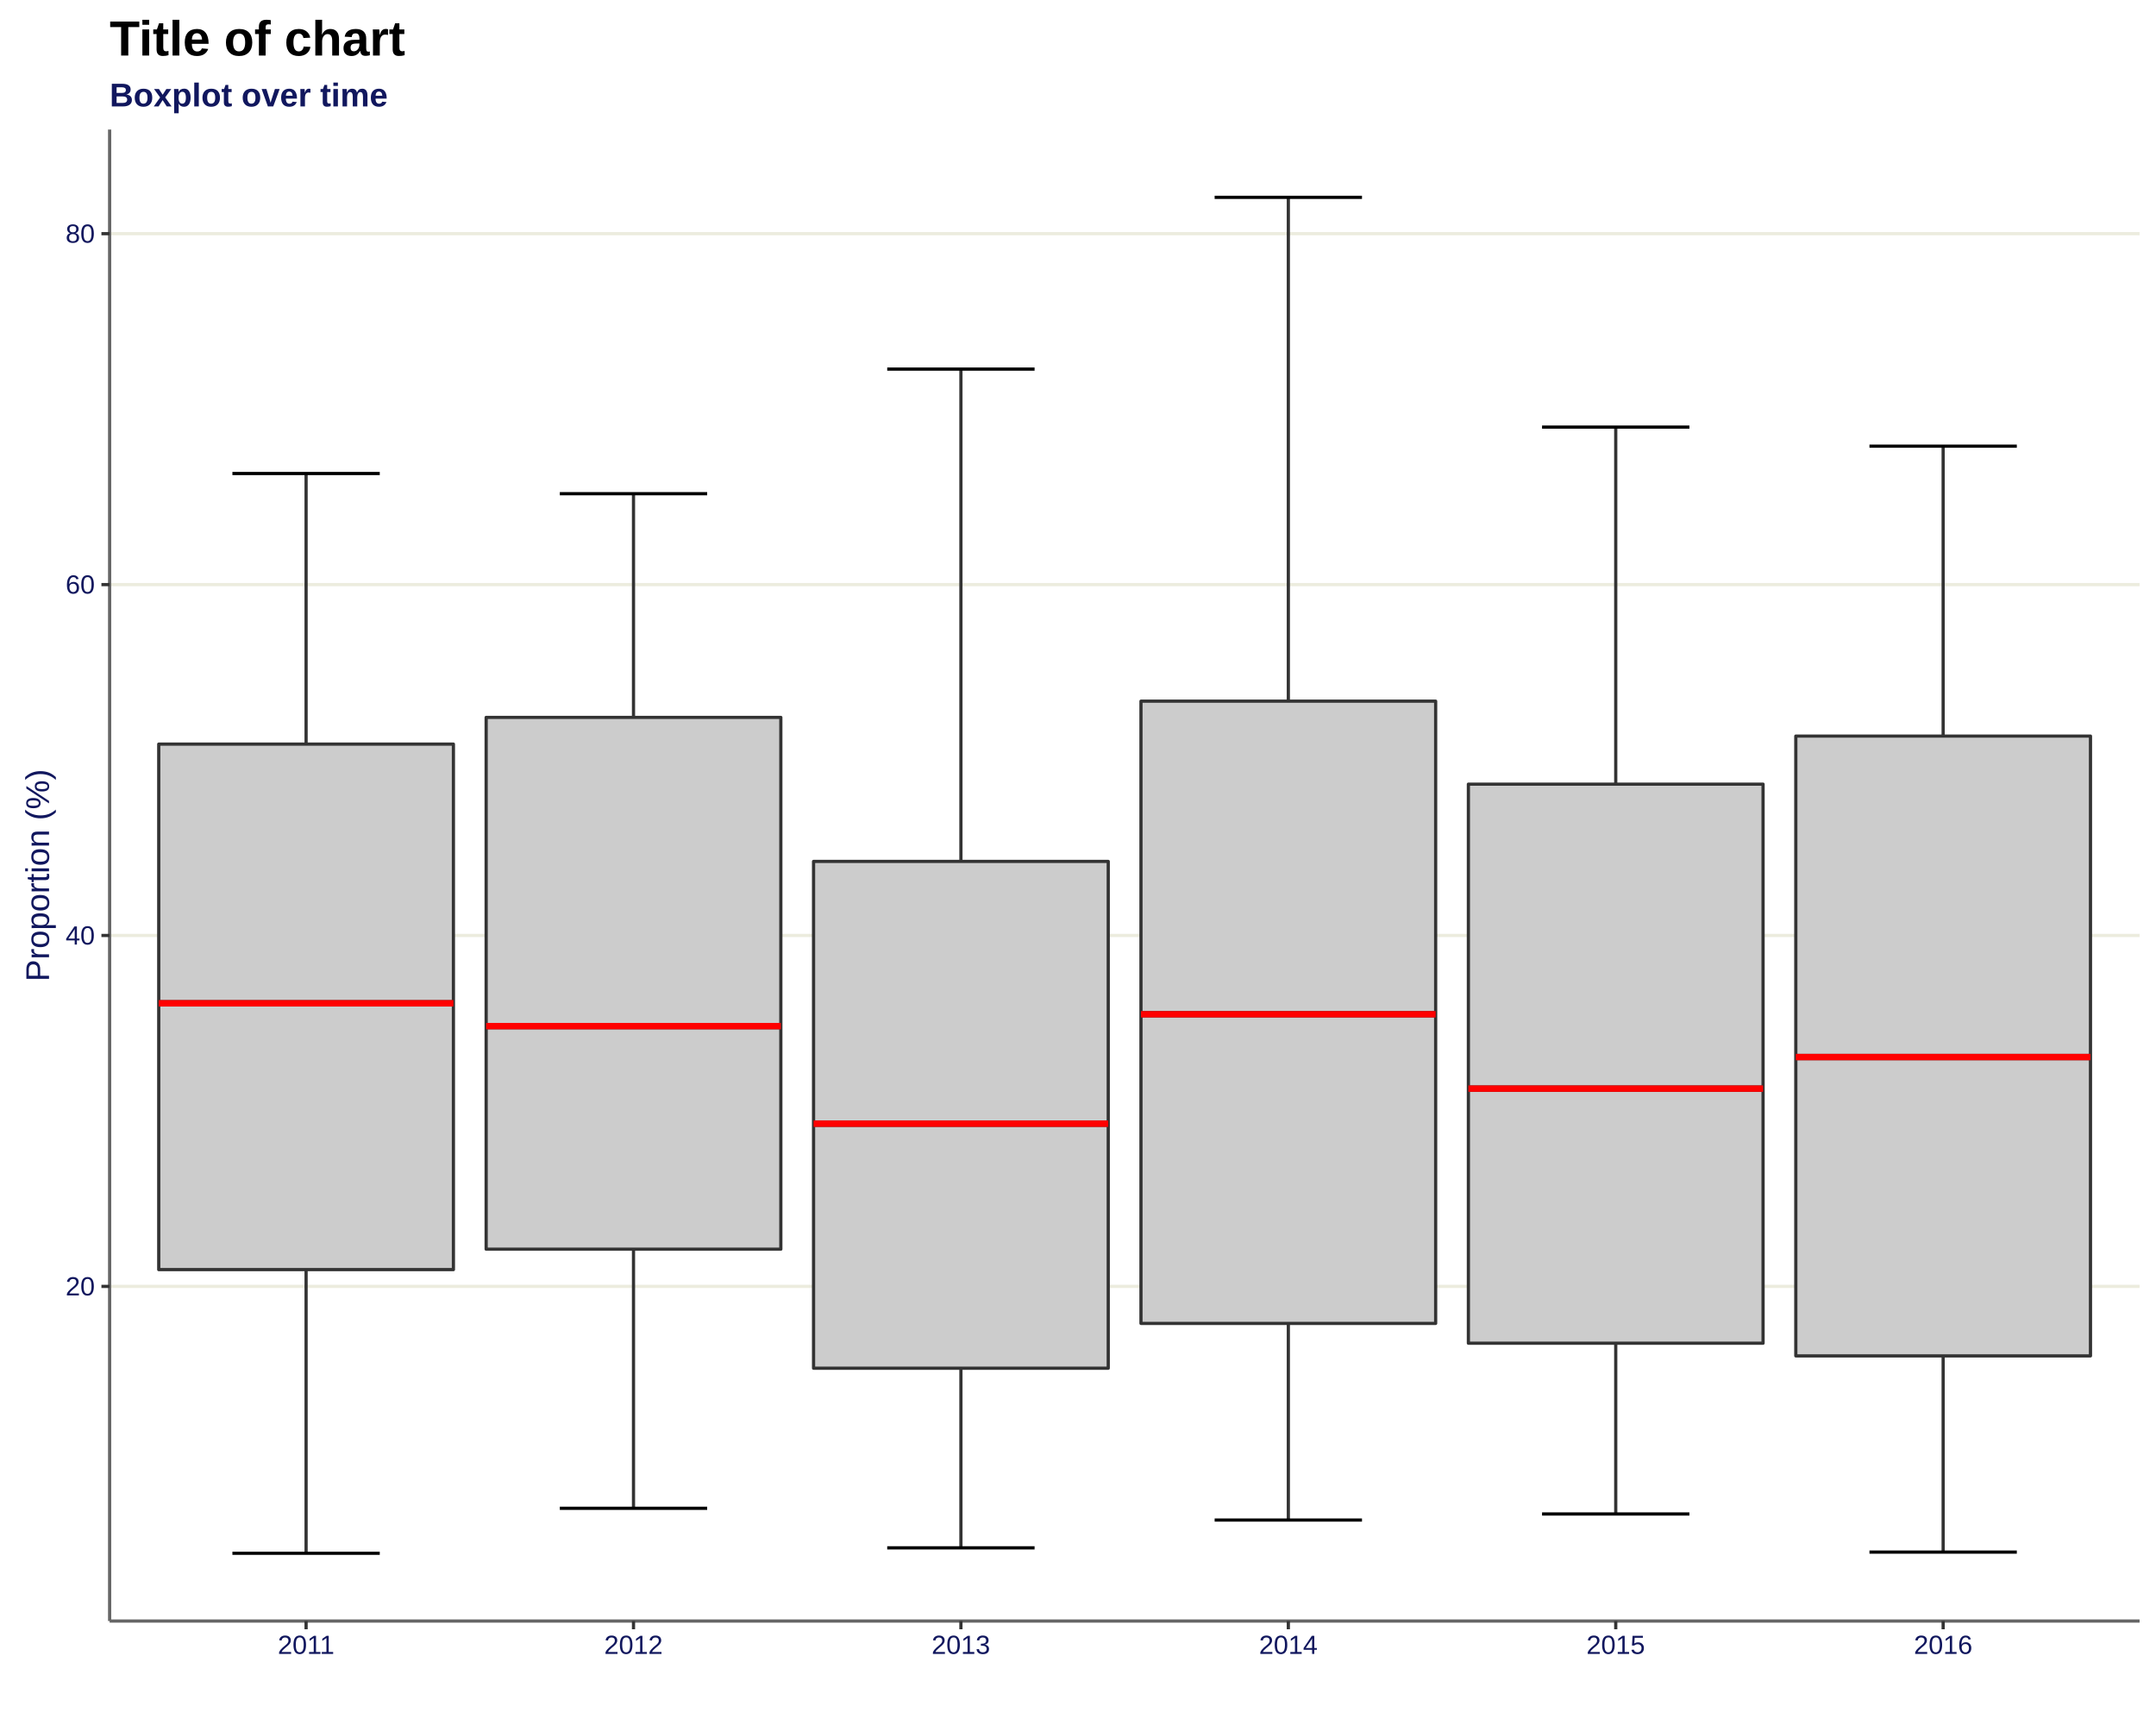
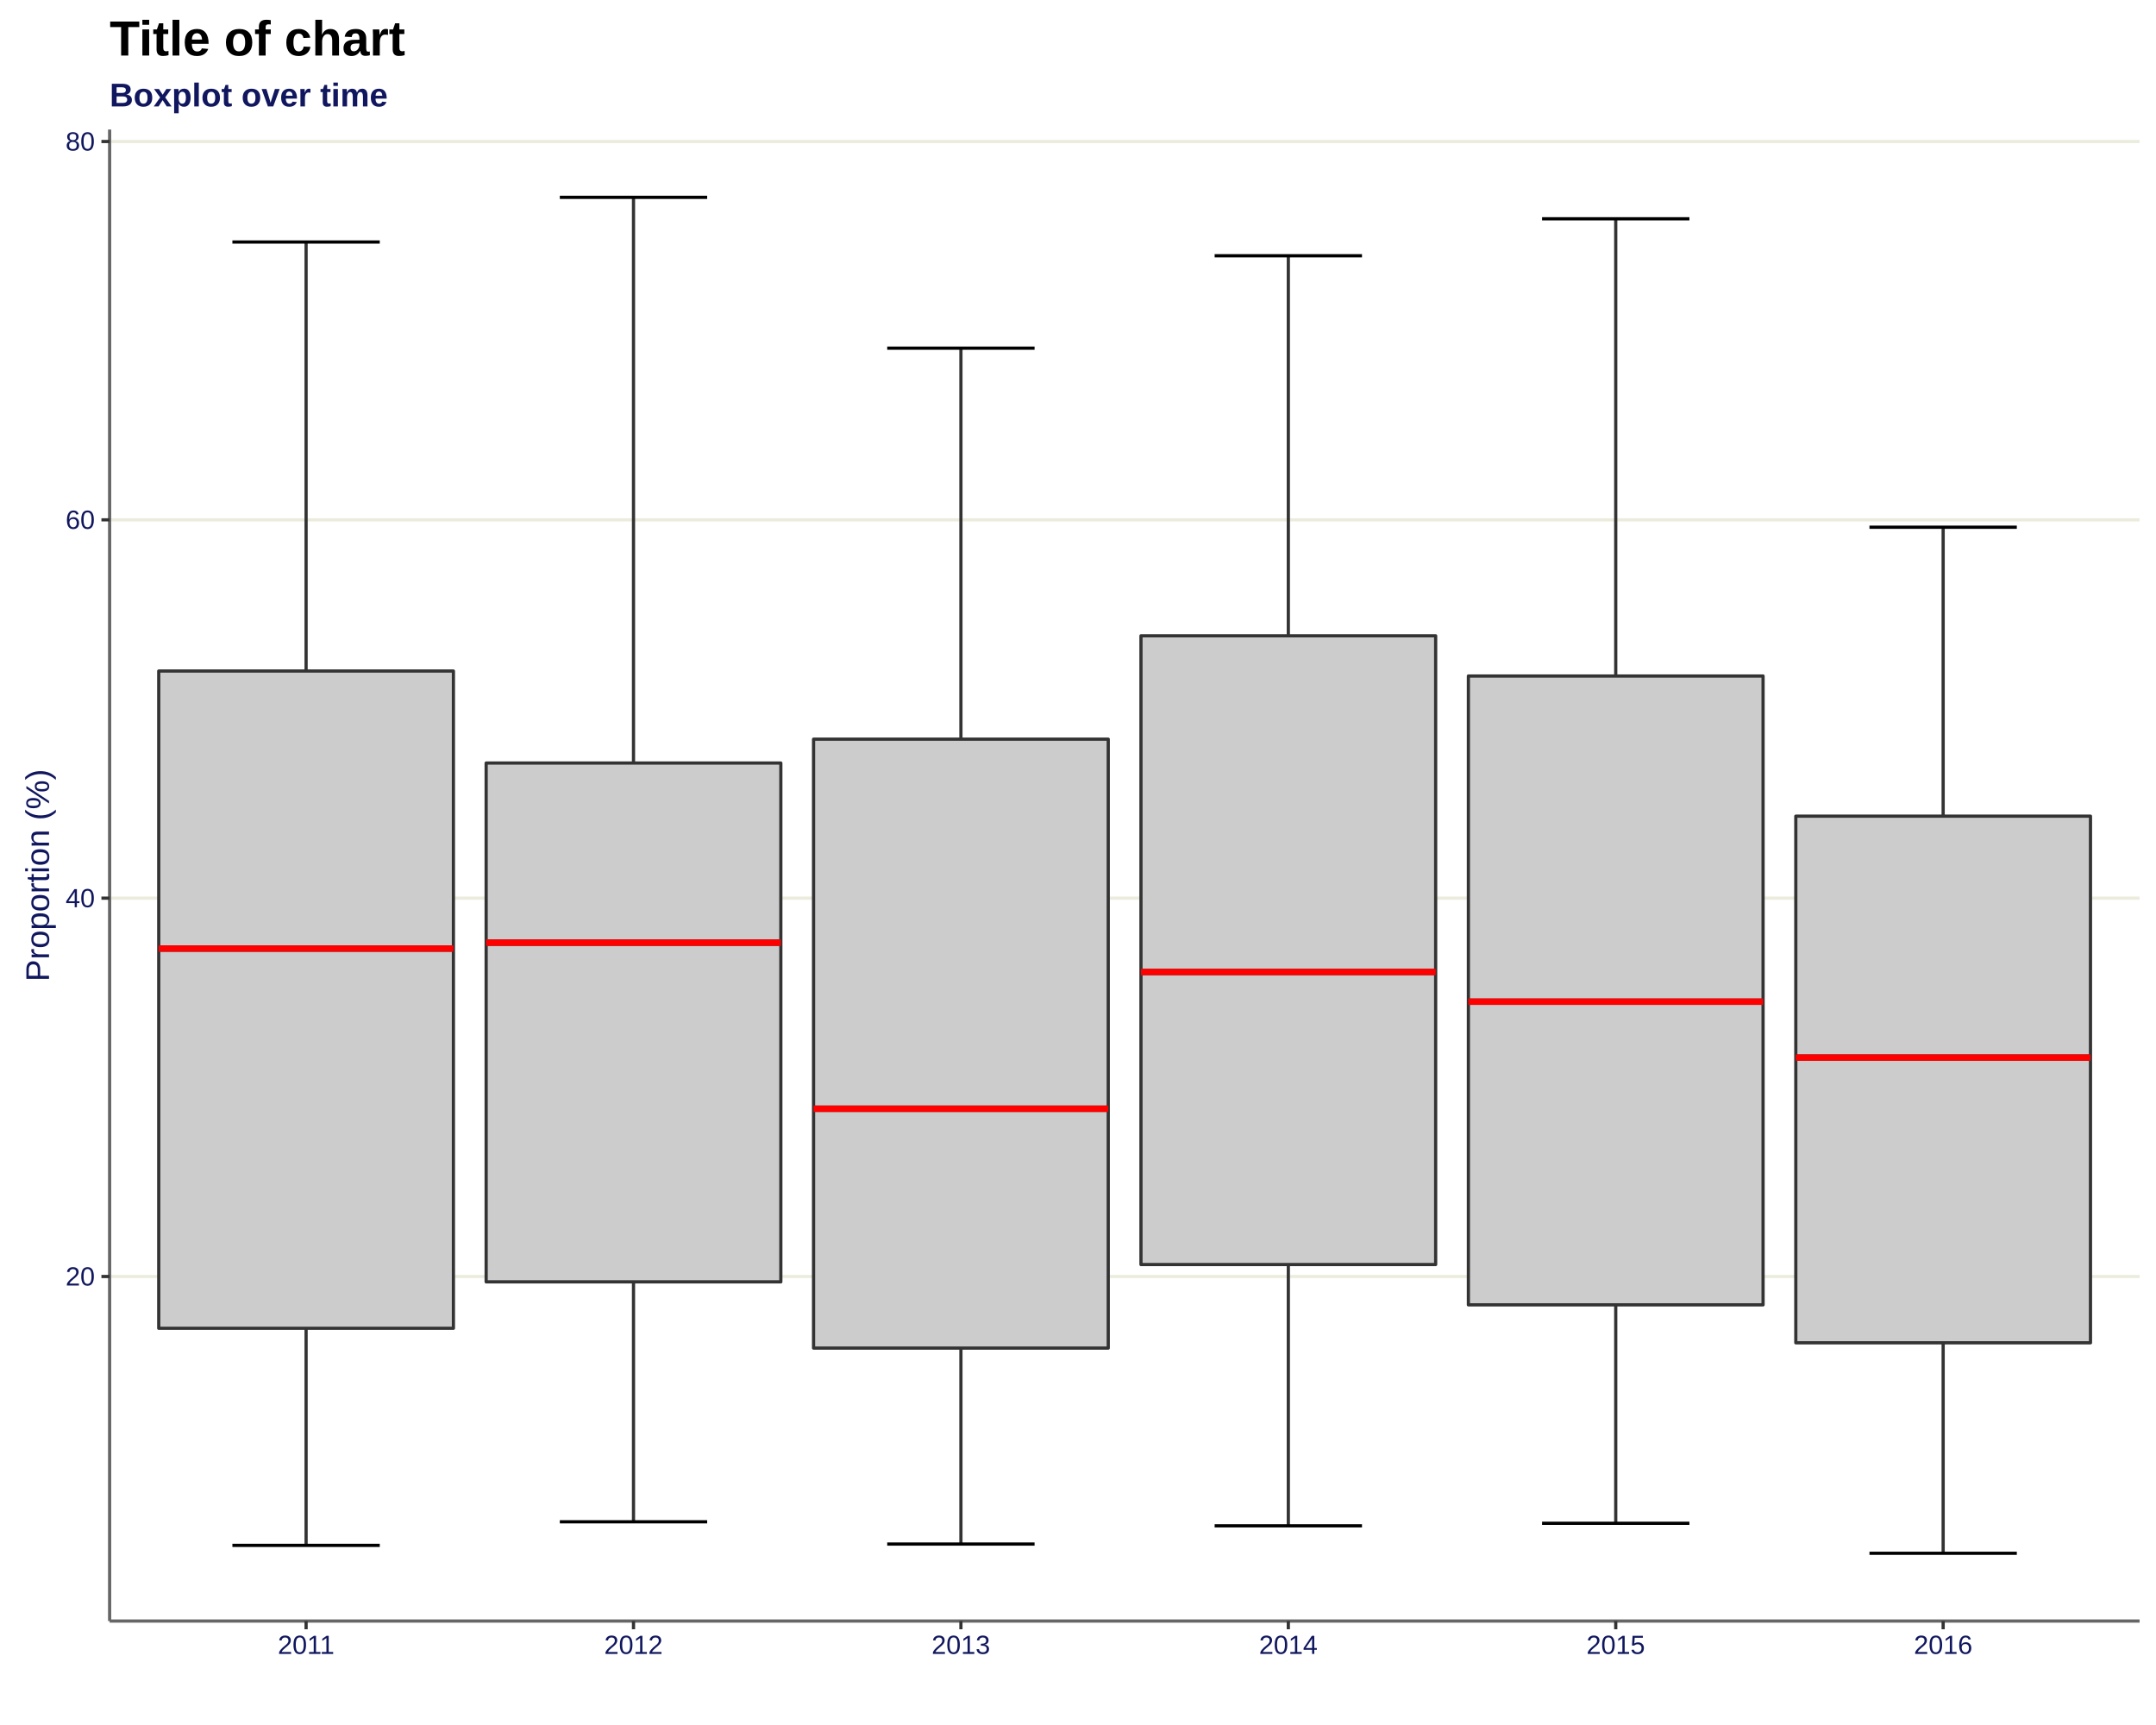
<svg xmlns="http://www.w3.org/2000/svg" viewBox="0 0 720.00 576.00">
  <defs>
    <style type="text/css">
    line, polyline, polygon, path, rect, circle {
      fill: none;
      stroke: #000000;
      stroke-linecap: round;
      stroke-linejoin: round;
      stroke-miterlimit: 10.00;
    }
  </style>
  </defs>
  <rect width="100%" height="100%" style="stroke: none; fill: #FFFFFF;" />
  <defs>
    <clipPath id="cpMzYuNjF8NzE0LjUyfDU0MS4yOXw0My4yNg==">
      <rect x="36.61" y="43.26" width="677.91" height="498.04" />
    </clipPath>
  </defs>
-   <polyline points="36.61,429.54 714.52,429.54 " style="stroke-width: 1.07; stroke: #ECECDE; stroke-linecap: butt;" clip-path="url(#cpMzYuNjF8NzE0LjUyfDU0MS4yOXw0My4yNg==)" />
-   <polyline points="36.61,312.37 714.52,312.37 " style="stroke-width: 1.07; stroke: #ECECDE; stroke-linecap: butt;" clip-path="url(#cpMzYuNjF8NzE0LjUyfDU0MS4yOXw0My4yNg==)" />
-   <polyline points="36.61,195.20 714.52,195.20 " style="stroke-width: 1.07; stroke: #ECECDE; stroke-linecap: butt;" clip-path="url(#cpMzYuNjF8NzE0LjUyfDU0MS4yOXw0My4yNg==)" />
-   <polyline points="36.61,78.03 714.52,78.03 " style="stroke-width: 1.07; stroke: #ECECDE; stroke-linecap: butt;" clip-path="url(#cpMzYuNjF8NzE0LjUyfDU0MS4yOXw0My4yNg==)" />
-   <line x1="102.22" y1="248.47" x2="102.22" y2="158.11" style="stroke-width: 1.07; stroke: #333333; stroke-linecap: butt;" clip-path="url(#cpMzYuNjF8NzE0LjUyfDU0MS4yOXw0My4yNg==)" />
-   <line x1="102.22" y1="423.94" x2="102.22" y2="518.66" style="stroke-width: 1.07; stroke: #333333; stroke-linecap: butt;" clip-path="url(#cpMzYuNjF8NzE0LjUyfDU0MS4yOXw0My4yNg==)" />
-   <polygon points="53.01,248.47 53.01,423.94 151.42,423.94 151.42,248.47 53.01,248.47 " style="stroke-width: 1.07; stroke: #333333; fill: #CCCCCC;" clip-path="url(#cpMzYuNjF8NzE0LjUyfDU0MS4yOXw0My4yNg==)" />
-   <line x1="53.01" y1="335.02" x2="151.42" y2="335.02" style="stroke-width: 2.13; stroke: #333333; stroke-linecap: butt;" clip-path="url(#cpMzYuNjF8NzE0LjUyfDU0MS4yOXw0My4yNg==)" />
-   <line x1="211.56" y1="239.55" x2="211.56" y2="164.85" style="stroke-width: 1.07; stroke: #333333; stroke-linecap: butt;" clip-path="url(#cpMzYuNjF8NzE0LjUyfDU0MS4yOXw0My4yNg==)" />
-   <line x1="211.56" y1="417.11" x2="211.56" y2="503.63" style="stroke-width: 1.07; stroke: #333333; stroke-linecap: butt;" clip-path="url(#cpMzYuNjF8NzE0LjUyfDU0MS4yOXw0My4yNg==)" />
-   <polygon points="162.35,239.55 162.35,417.11 260.76,417.11 260.76,239.55 162.35,239.55 " style="stroke-width: 1.07; stroke: #333333; fill: #CCCCCC;" clip-path="url(#cpMzYuNjF8NzE0LjUyfDU0MS4yOXw0My4yNg==)" />
-   <line x1="162.35" y1="342.64" x2="260.76" y2="342.64" style="stroke-width: 2.13; stroke: #333333; stroke-linecap: butt;" clip-path="url(#cpMzYuNjF8NzE0LjUyfDU0MS4yOXw0My4yNg==)" />
-   <line x1="320.90" y1="287.64" x2="320.90" y2="123.25" style="stroke-width: 1.07; stroke: #333333; stroke-linecap: butt;" clip-path="url(#cpMzYuNjF8NzE0LjUyfDU0MS4yOXw0My4yNg==)" />
-   <line x1="320.90" y1="456.86" x2="320.90" y2="516.84" style="stroke-width: 1.07; stroke: #333333; stroke-linecap: butt;" clip-path="url(#cpMzYuNjF8NzE0LjUyfDU0MS4yOXw0My4yNg==)" />
-   <polygon points="271.69,287.64 271.69,456.86 370.10,456.86 370.10,287.64 271.69,287.64 " style="stroke-width: 1.07; stroke: #333333; fill: #CCCCCC;" clip-path="url(#cpMzYuNjF8NzE0LjUyfDU0MS4yOXw0My4yNg==)" />
-   <line x1="271.69" y1="375.22" x2="370.10" y2="375.22" style="stroke-width: 2.13; stroke: #333333; stroke-linecap: butt;" clip-path="url(#cpMzYuNjF8NzE0LjUyfDU0MS4yOXw0My4yNg==)" />
-   <line x1="430.24" y1="234.13" x2="430.24" y2="65.89" style="stroke-width: 1.07; stroke: #333333; stroke-linecap: butt;" clip-path="url(#cpMzYuNjF8NzE0LjUyfDU0MS4yOXw0My4yNg==)" />
-   <line x1="430.24" y1="441.90" x2="430.24" y2="507.56" style="stroke-width: 1.07; stroke: #333333; stroke-linecap: butt;" clip-path="url(#cpMzYuNjF8NzE0LjUyfDU0MS4yOXw0My4yNg==)" />
-   <polygon points="381.03,234.13 381.03,441.90 479.44,441.90 479.44,234.13 381.03,234.13 " style="stroke-width: 1.07; stroke: #333333; fill: #CCCCCC;" clip-path="url(#cpMzYuNjF8NzE0LjUyfDU0MS4yOXw0My4yNg==)" />
-   <line x1="381.03" y1="338.68" x2="479.44" y2="338.68" style="stroke-width: 2.13; stroke: #333333; stroke-linecap: butt;" clip-path="url(#cpMzYuNjF8NzE0LjUyfDU0MS4yOXw0My4yNg==)" />
-   <line x1="539.58" y1="261.84" x2="539.58" y2="142.62" style="stroke-width: 1.07; stroke: #333333; stroke-linecap: butt;" clip-path="url(#cpMzYuNjF8NzE0LjUyfDU0MS4yOXw0My4yNg==)" />
-   <line x1="539.58" y1="448.51" x2="539.58" y2="505.54" style="stroke-width: 1.07; stroke: #333333; stroke-linecap: butt;" clip-path="url(#cpMzYuNjF8NzE0LjUyfDU0MS4yOXw0My4yNg==)" />
-   <polygon points="490.37,261.84 490.37,448.51 588.78,448.51 588.78,261.84 490.37,261.84 " style="stroke-width: 1.07; stroke: #333333; fill: #CCCCCC;" clip-path="url(#cpMzYuNjF8NzE0LjUyfDU0MS4yOXw0My4yNg==)" />
-   <line x1="490.37" y1="363.50" x2="588.78" y2="363.50" style="stroke-width: 2.13; stroke: #333333; stroke-linecap: butt;" clip-path="url(#cpMzYuNjF8NzE0LjUyfDU0MS4yOXw0My4yNg==)" />
-   <line x1="648.92" y1="245.79" x2="648.92" y2="148.98" style="stroke-width: 1.07; stroke: #333333; stroke-linecap: butt;" clip-path="url(#cpMzYuNjF8NzE0LjUyfDU0MS4yOXw0My4yNg==)" />
-   <line x1="648.92" y1="452.75" x2="648.92" y2="518.27" style="stroke-width: 1.07; stroke: #333333; stroke-linecap: butt;" clip-path="url(#cpMzYuNjF8NzE0LjUyfDU0MS4yOXw0My4yNg==)" />
-   <polygon points="599.71,245.79 599.71,452.75 698.12,452.75 698.12,245.79 599.71,245.79 " style="stroke-width: 1.07; stroke: #333333; fill: #CCCCCC;" clip-path="url(#cpMzYuNjF8NzE0LjUyfDU0MS4yOXw0My4yNg==)" />
-   <line x1="599.71" y1="352.97" x2="698.12" y2="352.97" style="stroke-width: 2.13; stroke: #333333; stroke-linecap: butt;" clip-path="url(#cpMzYuNjF8NzE0LjUyfDU0MS4yOXw0My4yNg==)" />
-   <line x1="77.61" y1="158.11" x2="126.82" y2="158.11" style="stroke-width: 1.07; stroke-linecap: butt;" clip-path="url(#cpMzYuNjF8NzE0LjUyfDU0MS4yOXw0My4yNg==)" />
-   <line x1="186.95" y1="164.85" x2="236.16" y2="164.85" style="stroke-width: 1.07; stroke-linecap: butt;" clip-path="url(#cpMzYuNjF8NzE0LjUyfDU0MS4yOXw0My4yNg==)" />
-   <line x1="296.29" y1="123.25" x2="345.50" y2="123.25" style="stroke-width: 1.07; stroke-linecap: butt;" clip-path="url(#cpMzYuNjF8NzE0LjUyfDU0MS4yOXw0My4yNg==)" />
-   <line x1="405.63" y1="65.89" x2="454.84" y2="65.89" style="stroke-width: 1.07; stroke-linecap: butt;" clip-path="url(#cpMzYuNjF8NzE0LjUyfDU0MS4yOXw0My4yNg==)" />
-   <line x1="514.97" y1="142.62" x2="564.18" y2="142.62" style="stroke-width: 1.07; stroke-linecap: butt;" clip-path="url(#cpMzYuNjF8NzE0LjUyfDU0MS4yOXw0My4yNg==)" />
-   <line x1="624.31" y1="148.98" x2="673.52" y2="148.98" style="stroke-width: 1.07; stroke-linecap: butt;" clip-path="url(#cpMzYuNjF8NzE0LjUyfDU0MS4yOXw0My4yNg==)" />
-   <line x1="77.61" y1="518.66" x2="126.82" y2="518.66" style="stroke-width: 1.07; stroke-linecap: butt;" clip-path="url(#cpMzYuNjF8NzE0LjUyfDU0MS4yOXw0My4yNg==)" />
-   <line x1="186.95" y1="503.63" x2="236.16" y2="503.63" style="stroke-width: 1.07; stroke-linecap: butt;" clip-path="url(#cpMzYuNjF8NzE0LjUyfDU0MS4yOXw0My4yNg==)" />
-   <line x1="296.29" y1="516.84" x2="345.50" y2="516.84" style="stroke-width: 1.07; stroke-linecap: butt;" clip-path="url(#cpMzYuNjF8NzE0LjUyfDU0MS4yOXw0My4yNg==)" />
-   <line x1="405.63" y1="507.56" x2="454.84" y2="507.56" style="stroke-width: 1.07; stroke-linecap: butt;" clip-path="url(#cpMzYuNjF8NzE0LjUyfDU0MS4yOXw0My4yNg==)" />
-   <line x1="514.97" y1="505.54" x2="564.18" y2="505.54" style="stroke-width: 1.07; stroke-linecap: butt;" clip-path="url(#cpMzYuNjF8NzE0LjUyfDU0MS4yOXw0My4yNg==)" />
-   <line x1="624.31" y1="518.27" x2="673.52" y2="518.27" style="stroke-width: 1.07; stroke-linecap: butt;" clip-path="url(#cpMzYuNjF8NzE0LjUyfDU0MS4yOXw0My4yNg==)" />
-   <line x1="53.01" y1="335.02" x2="151.42" y2="335.02" style="stroke-width: 2.13; stroke: #FF0000; stroke-linecap: butt;" clip-path="url(#cpMzYuNjF8NzE0LjUyfDU0MS4yOXw0My4yNg==)" />
-   <line x1="162.35" y1="342.64" x2="260.76" y2="342.64" style="stroke-width: 2.13; stroke: #FF0000; stroke-linecap: butt;" clip-path="url(#cpMzYuNjF8NzE0LjUyfDU0MS4yOXw0My4yNg==)" />
-   <line x1="271.69" y1="375.22" x2="370.10" y2="375.22" style="stroke-width: 2.13; stroke: #FF0000; stroke-linecap: butt;" clip-path="url(#cpMzYuNjF8NzE0LjUyfDU0MS4yOXw0My4yNg==)" />
-   <line x1="381.03" y1="338.68" x2="479.44" y2="338.68" style="stroke-width: 2.13; stroke: #FF0000; stroke-linecap: butt;" clip-path="url(#cpMzYuNjF8NzE0LjUyfDU0MS4yOXw0My4yNg==)" />
-   <line x1="490.37" y1="363.50" x2="588.78" y2="363.50" style="stroke-width: 2.13; stroke: #FF0000; stroke-linecap: butt;" clip-path="url(#cpMzYuNjF8NzE0LjUyfDU0MS4yOXw0My4yNg==)" />
-   <line x1="599.71" y1="352.97" x2="698.12" y2="352.97" style="stroke-width: 2.13; stroke: #FF0000; stroke-linecap: butt;" clip-path="url(#cpMzYuNjF8NzE0LjUyfDU0MS4yOXw0My4yNg==)" />
+   <polyline points="36.61,426.24 714.52,426.24 " style="stroke-width: 1.07; stroke: #ECECDE; stroke-linecap: butt;" clip-path="url(#cpMzYuNjF8NzE0LjUyfDU0MS4yOXw0My4yNg==)" />
+   <polyline points="36.61,299.91 714.52,299.91 " style="stroke-width: 1.07; stroke: #ECECDE; stroke-linecap: butt;" clip-path="url(#cpMzYuNjF8NzE0LjUyfDU0MS4yOXw0My4yNg==)" />
+   <polyline points="36.61,173.58 714.52,173.58 " style="stroke-width: 1.07; stroke: #ECECDE; stroke-linecap: butt;" clip-path="url(#cpMzYuNjF8NzE0LjUyfDU0MS4yOXw0My4yNg==)" />
+   <polyline points="36.61,47.25 714.52,47.25 " style="stroke-width: 1.07; stroke: #ECECDE; stroke-linecap: butt;" clip-path="url(#cpMzYuNjF8NzE0LjUyfDU0MS4yOXw0My4yNg==)" />
+   <line x1="102.22" y1="224.07" x2="102.22" y2="80.82" style="stroke-width: 1.07; stroke: #333333; stroke-linecap: butt;" clip-path="url(#cpMzYuNjF8NzE0LjUyfDU0MS4yOXw0My4yNg==)" />
+   <line x1="102.22" y1="443.53" x2="102.22" y2="516.02" style="stroke-width: 1.07; stroke: #333333; stroke-linecap: butt;" clip-path="url(#cpMzYuNjF8NzE0LjUyfDU0MS4yOXw0My4yNg==)" />
+   <polygon points="53.01,224.07 53.01,443.53 151.42,443.53 151.42,224.07 53.01,224.07 " style="stroke-width: 1.07; stroke: #333333; fill: #CCCCCC;" clip-path="url(#cpMzYuNjF8NzE0LjUyfDU0MS4yOXw0My4yNg==)" />
+   <line x1="53.01" y1="316.73" x2="151.42" y2="316.73" style="stroke-width: 2.13; stroke: #333333; stroke-linecap: butt;" clip-path="url(#cpMzYuNjF8NzE0LjUyfDU0MS4yOXw0My4yNg==)" />
+   <line x1="211.56" y1="254.79" x2="211.56" y2="65.89" style="stroke-width: 1.07; stroke: #333333; stroke-linecap: butt;" clip-path="url(#cpMzYuNjF8NzE0LjUyfDU0MS4yOXw0My4yNg==)" />
+   <line x1="211.56" y1="428.03" x2="211.56" y2="508.14" style="stroke-width: 1.07; stroke: #333333; stroke-linecap: butt;" clip-path="url(#cpMzYuNjF8NzE0LjUyfDU0MS4yOXw0My4yNg==)" />
+   <polygon points="162.35,254.79 162.35,428.03 260.76,428.03 260.76,254.79 162.35,254.79 " style="stroke-width: 1.07; stroke: #333333; fill: #CCCCCC;" clip-path="url(#cpMzYuNjF8NzE0LjUyfDU0MS4yOXw0My4yNg==)" />
+   <line x1="162.35" y1="314.78" x2="260.76" y2="314.78" style="stroke-width: 2.13; stroke: #333333; stroke-linecap: butt;" clip-path="url(#cpMzYuNjF8NzE0LjUyfDU0MS4yOXw0My4yNg==)" />
+   <line x1="320.90" y1="246.82" x2="320.90" y2="116.25" style="stroke-width: 1.07; stroke: #333333; stroke-linecap: butt;" clip-path="url(#cpMzYuNjF8NzE0LjUyfDU0MS4yOXw0My4yNg==)" />
+   <line x1="320.90" y1="450.14" x2="320.90" y2="515.58" style="stroke-width: 1.07; stroke: #333333; stroke-linecap: butt;" clip-path="url(#cpMzYuNjF8NzE0LjUyfDU0MS4yOXw0My4yNg==)" />
+   <polygon points="271.69,246.82 271.69,450.14 370.10,450.14 370.10,246.82 271.69,246.82 " style="stroke-width: 1.07; stroke: #333333; fill: #CCCCCC;" clip-path="url(#cpMzYuNjF8NzE0LjUyfDU0MS4yOXw0My4yNg==)" />
+   <line x1="271.69" y1="370.22" x2="370.10" y2="370.22" style="stroke-width: 2.13; stroke: #333333; stroke-linecap: butt;" clip-path="url(#cpMzYuNjF8NzE0LjUyfDU0MS4yOXw0My4yNg==)" />
+   <line x1="430.24" y1="212.30" x2="430.24" y2="85.40" style="stroke-width: 1.07; stroke: #333333; stroke-linecap: butt;" clip-path="url(#cpMzYuNjF8NzE0LjUyfDU0MS4yOXw0My4yNg==)" />
+   <line x1="430.24" y1="422.25" x2="430.24" y2="509.49" style="stroke-width: 1.07; stroke: #333333; stroke-linecap: butt;" clip-path="url(#cpMzYuNjF8NzE0LjUyfDU0MS4yOXw0My4yNg==)" />
+   <polygon points="381.03,212.30 381.03,422.25 479.44,422.25 479.44,212.30 381.03,212.30 " style="stroke-width: 1.07; stroke: #333333; fill: #CCCCCC;" clip-path="url(#cpMzYuNjF8NzE0LjUyfDU0MS4yOXw0My4yNg==)" />
+   <line x1="381.03" y1="324.56" x2="479.44" y2="324.56" style="stroke-width: 2.13; stroke: #333333; stroke-linecap: butt;" clip-path="url(#cpMzYuNjF8NzE0LjUyfDU0MS4yOXw0My4yNg==)" />
+   <line x1="539.58" y1="225.73" x2="539.58" y2="73.05" style="stroke-width: 1.07; stroke: #333333; stroke-linecap: butt;" clip-path="url(#cpMzYuNjF8NzE0LjUyfDU0MS4yOXw0My4yNg==)" />
+   <line x1="539.58" y1="435.71" x2="539.58" y2="508.65" style="stroke-width: 1.07; stroke: #333333; stroke-linecap: butt;" clip-path="url(#cpMzYuNjF8NzE0LjUyfDU0MS4yOXw0My4yNg==)" />
+   <polygon points="490.37,225.73 490.37,435.71 588.78,435.71 588.78,225.73 490.37,225.73 " style="stroke-width: 1.07; stroke: #333333; fill: #CCCCCC;" clip-path="url(#cpMzYuNjF8NzE0LjUyfDU0MS4yOXw0My4yNg==)" />
+   <line x1="490.37" y1="334.48" x2="588.78" y2="334.48" style="stroke-width: 2.13; stroke: #333333; stroke-linecap: butt;" clip-path="url(#cpMzYuNjF8NzE0LjUyfDU0MS4yOXw0My4yNg==)" />
+   <line x1="648.92" y1="272.53" x2="648.92" y2="176.05" style="stroke-width: 1.07; stroke: #333333; stroke-linecap: butt;" clip-path="url(#cpMzYuNjF8NzE0LjUyfDU0MS4yOXw0My4yNg==)" />
+   <line x1="648.92" y1="448.38" x2="648.92" y2="518.66" style="stroke-width: 1.07; stroke: #333333; stroke-linecap: butt;" clip-path="url(#cpMzYuNjF8NzE0LjUyfDU0MS4yOXw0My4yNg==)" />
+   <polygon points="599.71,272.53 599.71,448.38 698.12,448.38 698.12,272.53 599.71,272.53 " style="stroke-width: 1.07; stroke: #333333; fill: #CCCCCC;" clip-path="url(#cpMzYuNjF8NzE0LjUyfDU0MS4yOXw0My4yNg==)" />
+   <line x1="599.71" y1="353.13" x2="698.12" y2="353.13" style="stroke-width: 2.13; stroke: #333333; stroke-linecap: butt;" clip-path="url(#cpMzYuNjF8NzE0LjUyfDU0MS4yOXw0My4yNg==)" />
+   <line x1="77.61" y1="80.82" x2="126.82" y2="80.82" style="stroke-width: 1.07; stroke-linecap: butt;" clip-path="url(#cpMzYuNjF8NzE0LjUyfDU0MS4yOXw0My4yNg==)" />
+   <line x1="186.95" y1="65.89" x2="236.16" y2="65.89" style="stroke-width: 1.07; stroke-linecap: butt;" clip-path="url(#cpMzYuNjF8NzE0LjUyfDU0MS4yOXw0My4yNg==)" />
+   <line x1="296.29" y1="116.25" x2="345.50" y2="116.25" style="stroke-width: 1.07; stroke-linecap: butt;" clip-path="url(#cpMzYuNjF8NzE0LjUyfDU0MS4yOXw0My4yNg==)" />
+   <line x1="405.63" y1="85.40" x2="454.84" y2="85.40" style="stroke-width: 1.07; stroke-linecap: butt;" clip-path="url(#cpMzYuNjF8NzE0LjUyfDU0MS4yOXw0My4yNg==)" />
+   <line x1="514.97" y1="73.05" x2="564.18" y2="73.05" style="stroke-width: 1.07; stroke-linecap: butt;" clip-path="url(#cpMzYuNjF8NzE0LjUyfDU0MS4yOXw0My4yNg==)" />
+   <line x1="624.31" y1="176.05" x2="673.52" y2="176.05" style="stroke-width: 1.07; stroke-linecap: butt;" clip-path="url(#cpMzYuNjF8NzE0LjUyfDU0MS4yOXw0My4yNg==)" />
+   <line x1="77.61" y1="516.02" x2="126.82" y2="516.02" style="stroke-width: 1.07; stroke-linecap: butt;" clip-path="url(#cpMzYuNjF8NzE0LjUyfDU0MS4yOXw0My4yNg==)" />
+   <line x1="186.95" y1="508.14" x2="236.16" y2="508.14" style="stroke-width: 1.07; stroke-linecap: butt;" clip-path="url(#cpMzYuNjF8NzE0LjUyfDU0MS4yOXw0My4yNg==)" />
+   <line x1="296.29" y1="515.58" x2="345.50" y2="515.58" style="stroke-width: 1.07; stroke-linecap: butt;" clip-path="url(#cpMzYuNjF8NzE0LjUyfDU0MS4yOXw0My4yNg==)" />
+   <line x1="405.63" y1="509.49" x2="454.84" y2="509.49" style="stroke-width: 1.07; stroke-linecap: butt;" clip-path="url(#cpMzYuNjF8NzE0LjUyfDU0MS4yOXw0My4yNg==)" />
+   <line x1="514.97" y1="508.65" x2="564.18" y2="508.65" style="stroke-width: 1.07; stroke-linecap: butt;" clip-path="url(#cpMzYuNjF8NzE0LjUyfDU0MS4yOXw0My4yNg==)" />
+   <line x1="624.31" y1="518.66" x2="673.52" y2="518.66" style="stroke-width: 1.07; stroke-linecap: butt;" clip-path="url(#cpMzYuNjF8NzE0LjUyfDU0MS4yOXw0My4yNg==)" />
+   <line x1="53.01" y1="316.73" x2="151.42" y2="316.73" style="stroke-width: 2.13; stroke: #FF0000; stroke-linecap: butt;" clip-path="url(#cpMzYuNjF8NzE0LjUyfDU0MS4yOXw0My4yNg==)" />
+   <line x1="162.35" y1="314.78" x2="260.76" y2="314.78" style="stroke-width: 2.13; stroke: #FF0000; stroke-linecap: butt;" clip-path="url(#cpMzYuNjF8NzE0LjUyfDU0MS4yOXw0My4yNg==)" />
+   <line x1="271.69" y1="370.22" x2="370.10" y2="370.22" style="stroke-width: 2.13; stroke: #FF0000; stroke-linecap: butt;" clip-path="url(#cpMzYuNjF8NzE0LjUyfDU0MS4yOXw0My4yNg==)" />
+   <line x1="381.03" y1="324.56" x2="479.44" y2="324.56" style="stroke-width: 2.13; stroke: #FF0000; stroke-linecap: butt;" clip-path="url(#cpMzYuNjF8NzE0LjUyfDU0MS4yOXw0My4yNg==)" />
+   <line x1="490.37" y1="334.48" x2="588.78" y2="334.48" style="stroke-width: 2.13; stroke: #FF0000; stroke-linecap: butt;" clip-path="url(#cpMzYuNjF8NzE0LjUyfDU0MS4yOXw0My4yNg==)" />
+   <line x1="599.71" y1="353.13" x2="698.12" y2="353.13" style="stroke-width: 2.13; stroke: #FF0000; stroke-linecap: butt;" clip-path="url(#cpMzYuNjF8NzE0LjUyfDU0MS4yOXw0My4yNg==)" />
  <defs>
    <clipPath id="cpMC4wMHw3MjAuMDB8NTc2LjAwfDAuMDA=">
      <rect x="0.00" y="0.00" width="720.00" height="576.00" />
    </clipPath>
  </defs>
  <polyline points="36.61,541.29 36.61,43.26 " style="stroke-width: 1.07; stroke: #666666; stroke-linecap: butt;" clip-path="url(#cpMC4wMHw3MjAuMDB8NTc2LjAwfDAuMDA=)" />
  <g clip-path="url(#cpMC4wMHw3MjAuMDB8NTc2LjAwfDAuMDA=)">
-     <text x="21.90" y="432.56" style="font-size: 8.80px; fill: #11175E; font-family: Liberation Sans;" textLength="9.78px" lengthAdjust="spacingAndGlyphs">20</text>
+     <text x="21.90" y="429.26" style="font-size: 8.80px; fill: #11175E; font-family: Liberation Sans;" textLength="9.78px" lengthAdjust="spacingAndGlyphs">20</text>
  </g>
  <g clip-path="url(#cpMC4wMHw3MjAuMDB8NTc2LjAwfDAuMDA=)">
-     <text x="21.90" y="315.39" style="font-size: 8.80px; fill: #11175E; font-family: Liberation Sans;" textLength="9.78px" lengthAdjust="spacingAndGlyphs">40</text>
+     <text x="21.90" y="302.93" style="font-size: 8.80px; fill: #11175E; font-family: Liberation Sans;" textLength="9.78px" lengthAdjust="spacingAndGlyphs">40</text>
  </g>
  <g clip-path="url(#cpMC4wMHw3MjAuMDB8NTc2LjAwfDAuMDA=)">
-     <text x="21.90" y="198.22" style="font-size: 8.80px; fill: #11175E; font-family: Liberation Sans;" textLength="9.78px" lengthAdjust="spacingAndGlyphs">60</text>
+     <text x="21.90" y="176.60" style="font-size: 8.80px; fill: #11175E; font-family: Liberation Sans;" textLength="9.78px" lengthAdjust="spacingAndGlyphs">60</text>
  </g>
  <g clip-path="url(#cpMC4wMHw3MjAuMDB8NTc2LjAwfDAuMDA=)">
-     <text x="21.90" y="81.05" style="font-size: 8.80px; fill: #11175E; font-family: Liberation Sans;" textLength="9.78px" lengthAdjust="spacingAndGlyphs">80</text>
+     <text x="21.90" y="50.27" style="font-size: 8.80px; fill: #11175E; font-family: Liberation Sans;" textLength="9.78px" lengthAdjust="spacingAndGlyphs">80</text>
  </g>
-   <polyline points="33.87,429.54 36.61,429.54 " style="stroke-width: 1.07; stroke: #333333; stroke-linecap: butt;" clip-path="url(#cpMC4wMHw3MjAuMDB8NTc2LjAwfDAuMDA=)" />
-   <polyline points="33.87,312.37 36.61,312.37 " style="stroke-width: 1.07; stroke: #333333; stroke-linecap: butt;" clip-path="url(#cpMC4wMHw3MjAuMDB8NTc2LjAwfDAuMDA=)" />
-   <polyline points="33.87,195.20 36.61,195.20 " style="stroke-width: 1.07; stroke: #333333; stroke-linecap: butt;" clip-path="url(#cpMC4wMHw3MjAuMDB8NTc2LjAwfDAuMDA=)" />
-   <polyline points="33.87,78.03 36.61,78.03 " style="stroke-width: 1.07; stroke: #333333; stroke-linecap: butt;" clip-path="url(#cpMC4wMHw3MjAuMDB8NTc2LjAwfDAuMDA=)" />
+   <polyline points="33.87,426.24 36.61,426.24 " style="stroke-width: 1.07; stroke: #333333; stroke-linecap: butt;" clip-path="url(#cpMC4wMHw3MjAuMDB8NTc2LjAwfDAuMDA=)" />
+   <polyline points="33.87,299.91 36.61,299.91 " style="stroke-width: 1.07; stroke: #333333; stroke-linecap: butt;" clip-path="url(#cpMC4wMHw3MjAuMDB8NTc2LjAwfDAuMDA=)" />
+   <polyline points="33.87,173.58 36.61,173.58 " style="stroke-width: 1.07; stroke: #333333; stroke-linecap: butt;" clip-path="url(#cpMC4wMHw3MjAuMDB8NTc2LjAwfDAuMDA=)" />
+   <polyline points="33.87,47.25 36.61,47.25 " style="stroke-width: 1.07; stroke: #333333; stroke-linecap: butt;" clip-path="url(#cpMC4wMHw3MjAuMDB8NTc2LjAwfDAuMDA=)" />
  <polyline points="36.61,541.29 714.52,541.29 " style="stroke-width: 1.07; stroke: #666666; stroke-linecap: butt;" clip-path="url(#cpMC4wMHw3MjAuMDB8NTc2LjAwfDAuMDA=)" />
  <polyline points="102.22,544.03 102.22,541.29 " style="stroke-width: 1.07; stroke: #333333; stroke-linecap: butt;" clip-path="url(#cpMC4wMHw3MjAuMDB8NTc2LjAwfDAuMDA=)" />
  <polyline points="211.56,544.03 211.56,541.29 " style="stroke-width: 1.07; stroke: #333333; stroke-linecap: butt;" clip-path="url(#cpMC4wMHw3MjAuMDB8NTc2LjAwfDAuMDA=)" />
  <polyline points="320.90,544.03 320.90,541.29 " style="stroke-width: 1.07; stroke: #333333; stroke-linecap: butt;" clip-path="url(#cpMC4wMHw3MjAuMDB8NTc2LjAwfDAuMDA=)" />
  <polyline points="430.24,544.03 430.24,541.29 " style="stroke-width: 1.07; stroke: #333333; stroke-linecap: butt;" clip-path="url(#cpMC4wMHw3MjAuMDB8NTc2LjAwfDAuMDA=)" />
  <polyline points="539.58,544.03 539.58,541.29 " style="stroke-width: 1.07; stroke: #333333; stroke-linecap: butt;" clip-path="url(#cpMC4wMHw3MjAuMDB8NTc2LjAwfDAuMDA=)" />
  <polyline points="648.92,544.03 648.92,541.29 " style="stroke-width: 1.07; stroke: #333333; stroke-linecap: butt;" clip-path="url(#cpMC4wMHw3MjAuMDB8NTc2LjAwfDAuMDA=)" />
  <g clip-path="url(#cpMC4wMHw3MjAuMDB8NTc2LjAwfDAuMDA=)">
    <text x="92.76" y="552.27" style="font-size: 8.80px; fill: #11175E; font-family: Liberation Sans;" textLength="18.91px" lengthAdjust="spacingAndGlyphs">2011</text>
  </g>
  <g clip-path="url(#cpMC4wMHw3MjAuMDB8NTc2LjAwfDAuMDA=)">
    <text x="201.77" y="552.27" style="font-size: 8.80px; fill: #11175E; font-family: Liberation Sans;" textLength="19.56px" lengthAdjust="spacingAndGlyphs">2012</text>
  </g>
  <g clip-path="url(#cpMC4wMHw3MjAuMDB8NTc2LjAwfDAuMDA=)">
    <text x="311.11" y="552.27" style="font-size: 8.80px; fill: #11175E; font-family: Liberation Sans;" textLength="19.56px" lengthAdjust="spacingAndGlyphs">2013</text>
  </g>
  <g clip-path="url(#cpMC4wMHw3MjAuMDB8NTc2LjAwfDAuMDA=)">
    <text x="420.45" y="552.27" style="font-size: 8.80px; fill: #11175E; font-family: Liberation Sans;" textLength="19.56px" lengthAdjust="spacingAndGlyphs">2014</text>
  </g>
  <g clip-path="url(#cpMC4wMHw3MjAuMDB8NTc2LjAwfDAuMDA=)">
    <text x="529.79" y="552.27" style="font-size: 8.80px; fill: #11175E; font-family: Liberation Sans;" textLength="19.56px" lengthAdjust="spacingAndGlyphs">2015</text>
  </g>
  <g clip-path="url(#cpMC4wMHw3MjAuMDB8NTc2LjAwfDAuMDA=)">
    <text x="639.14" y="552.27" style="font-size: 8.80px; fill: #11175E; font-family: Liberation Sans;" textLength="19.56px" lengthAdjust="spacingAndGlyphs">2016</text>
  </g>
  <g clip-path="url(#cpMC4wMHw3MjAuMDB8NTc2LjAwfDAuMDA=)">
    <text transform="translate(16.37,327.74) rotate(-90)" style="font-size: 11.00px; fill: #11175E; font-family: Liberation Sans;" textLength="70.94px" lengthAdjust="spacingAndGlyphs">Proportion (%)</text>
  </g>
  <g clip-path="url(#cpMC4wMHw3MjAuMDB8NTc2LjAwfDAuMDA=)">
    <text x="36.61" y="35.54" style="font-size: 11.00px; font-weight: bold; fill: #11175E; font-family: Liberation Sans;" textLength="92.94px" lengthAdjust="spacingAndGlyphs">Boxplot over time</text>
  </g>
  <g clip-path="url(#cpMC4wMHw3MjAuMDB8NTc2LjAwfDAuMDA=)">
    <text x="36.61" y="18.55" style="font-size: 16.50px; font-weight: bold; font-family: Liberation Sans;" textLength="98.69px" lengthAdjust="spacingAndGlyphs">Title of chart</text>
  </g>
</svg>
